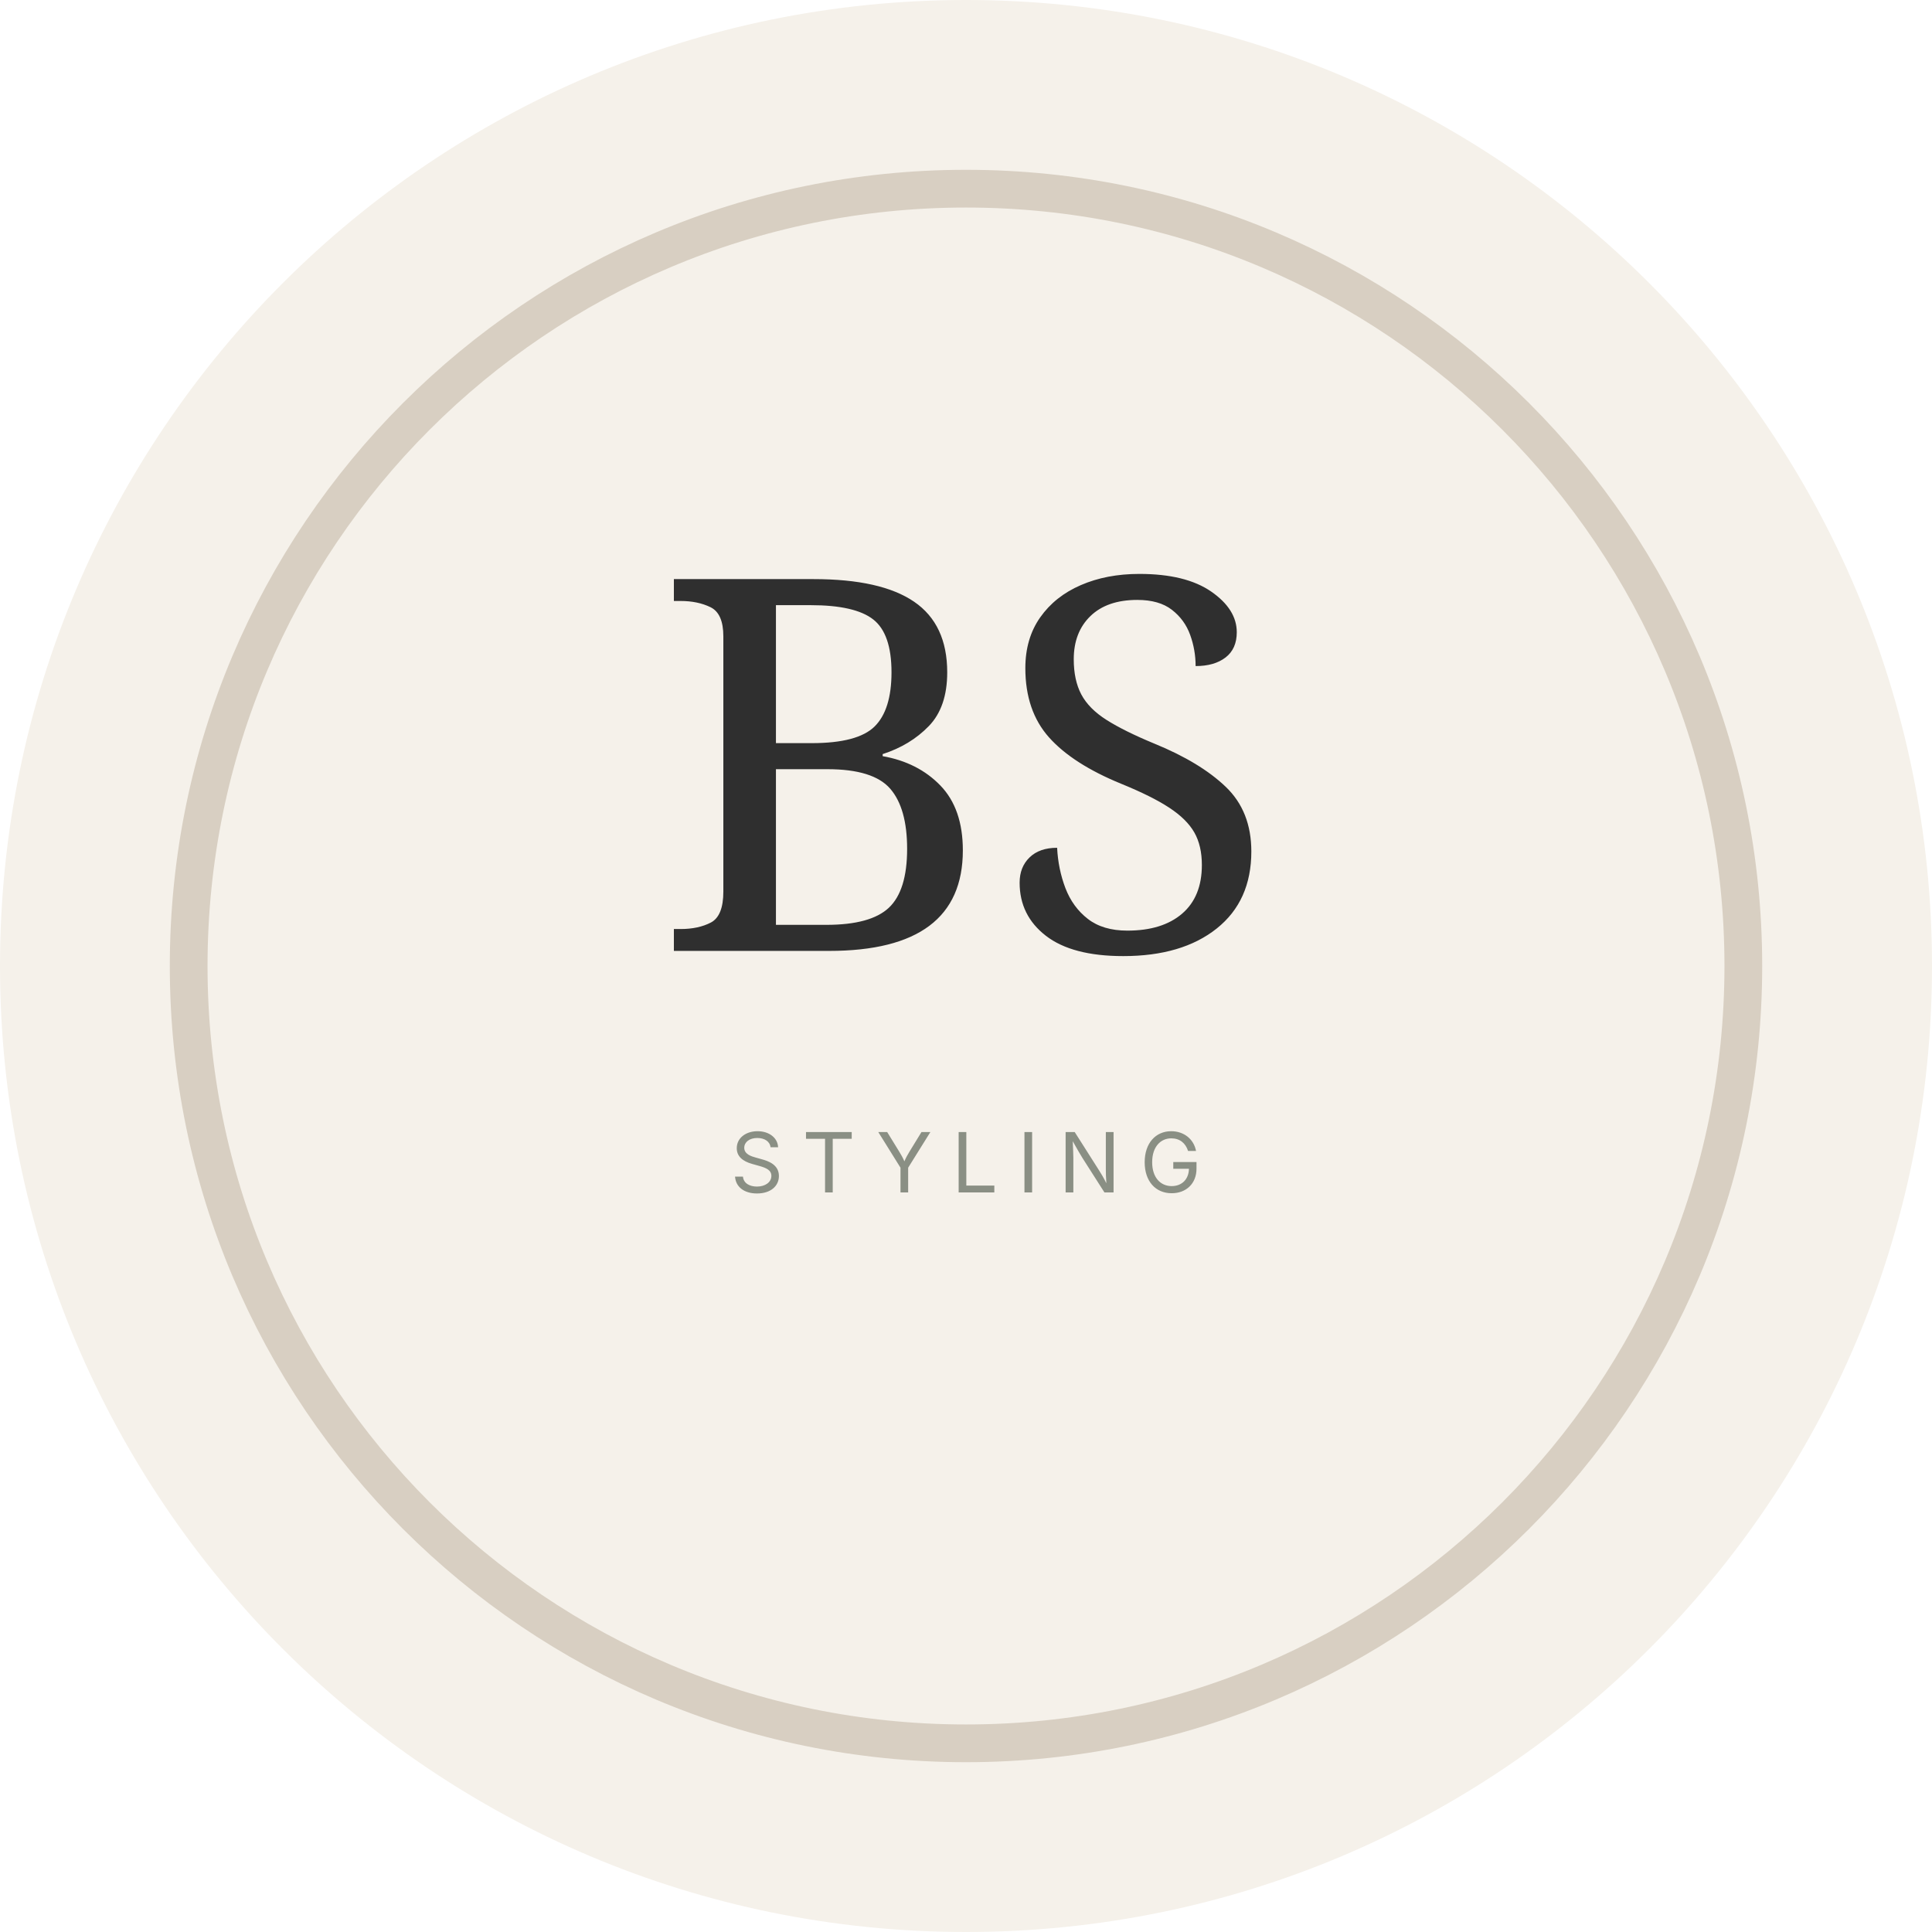
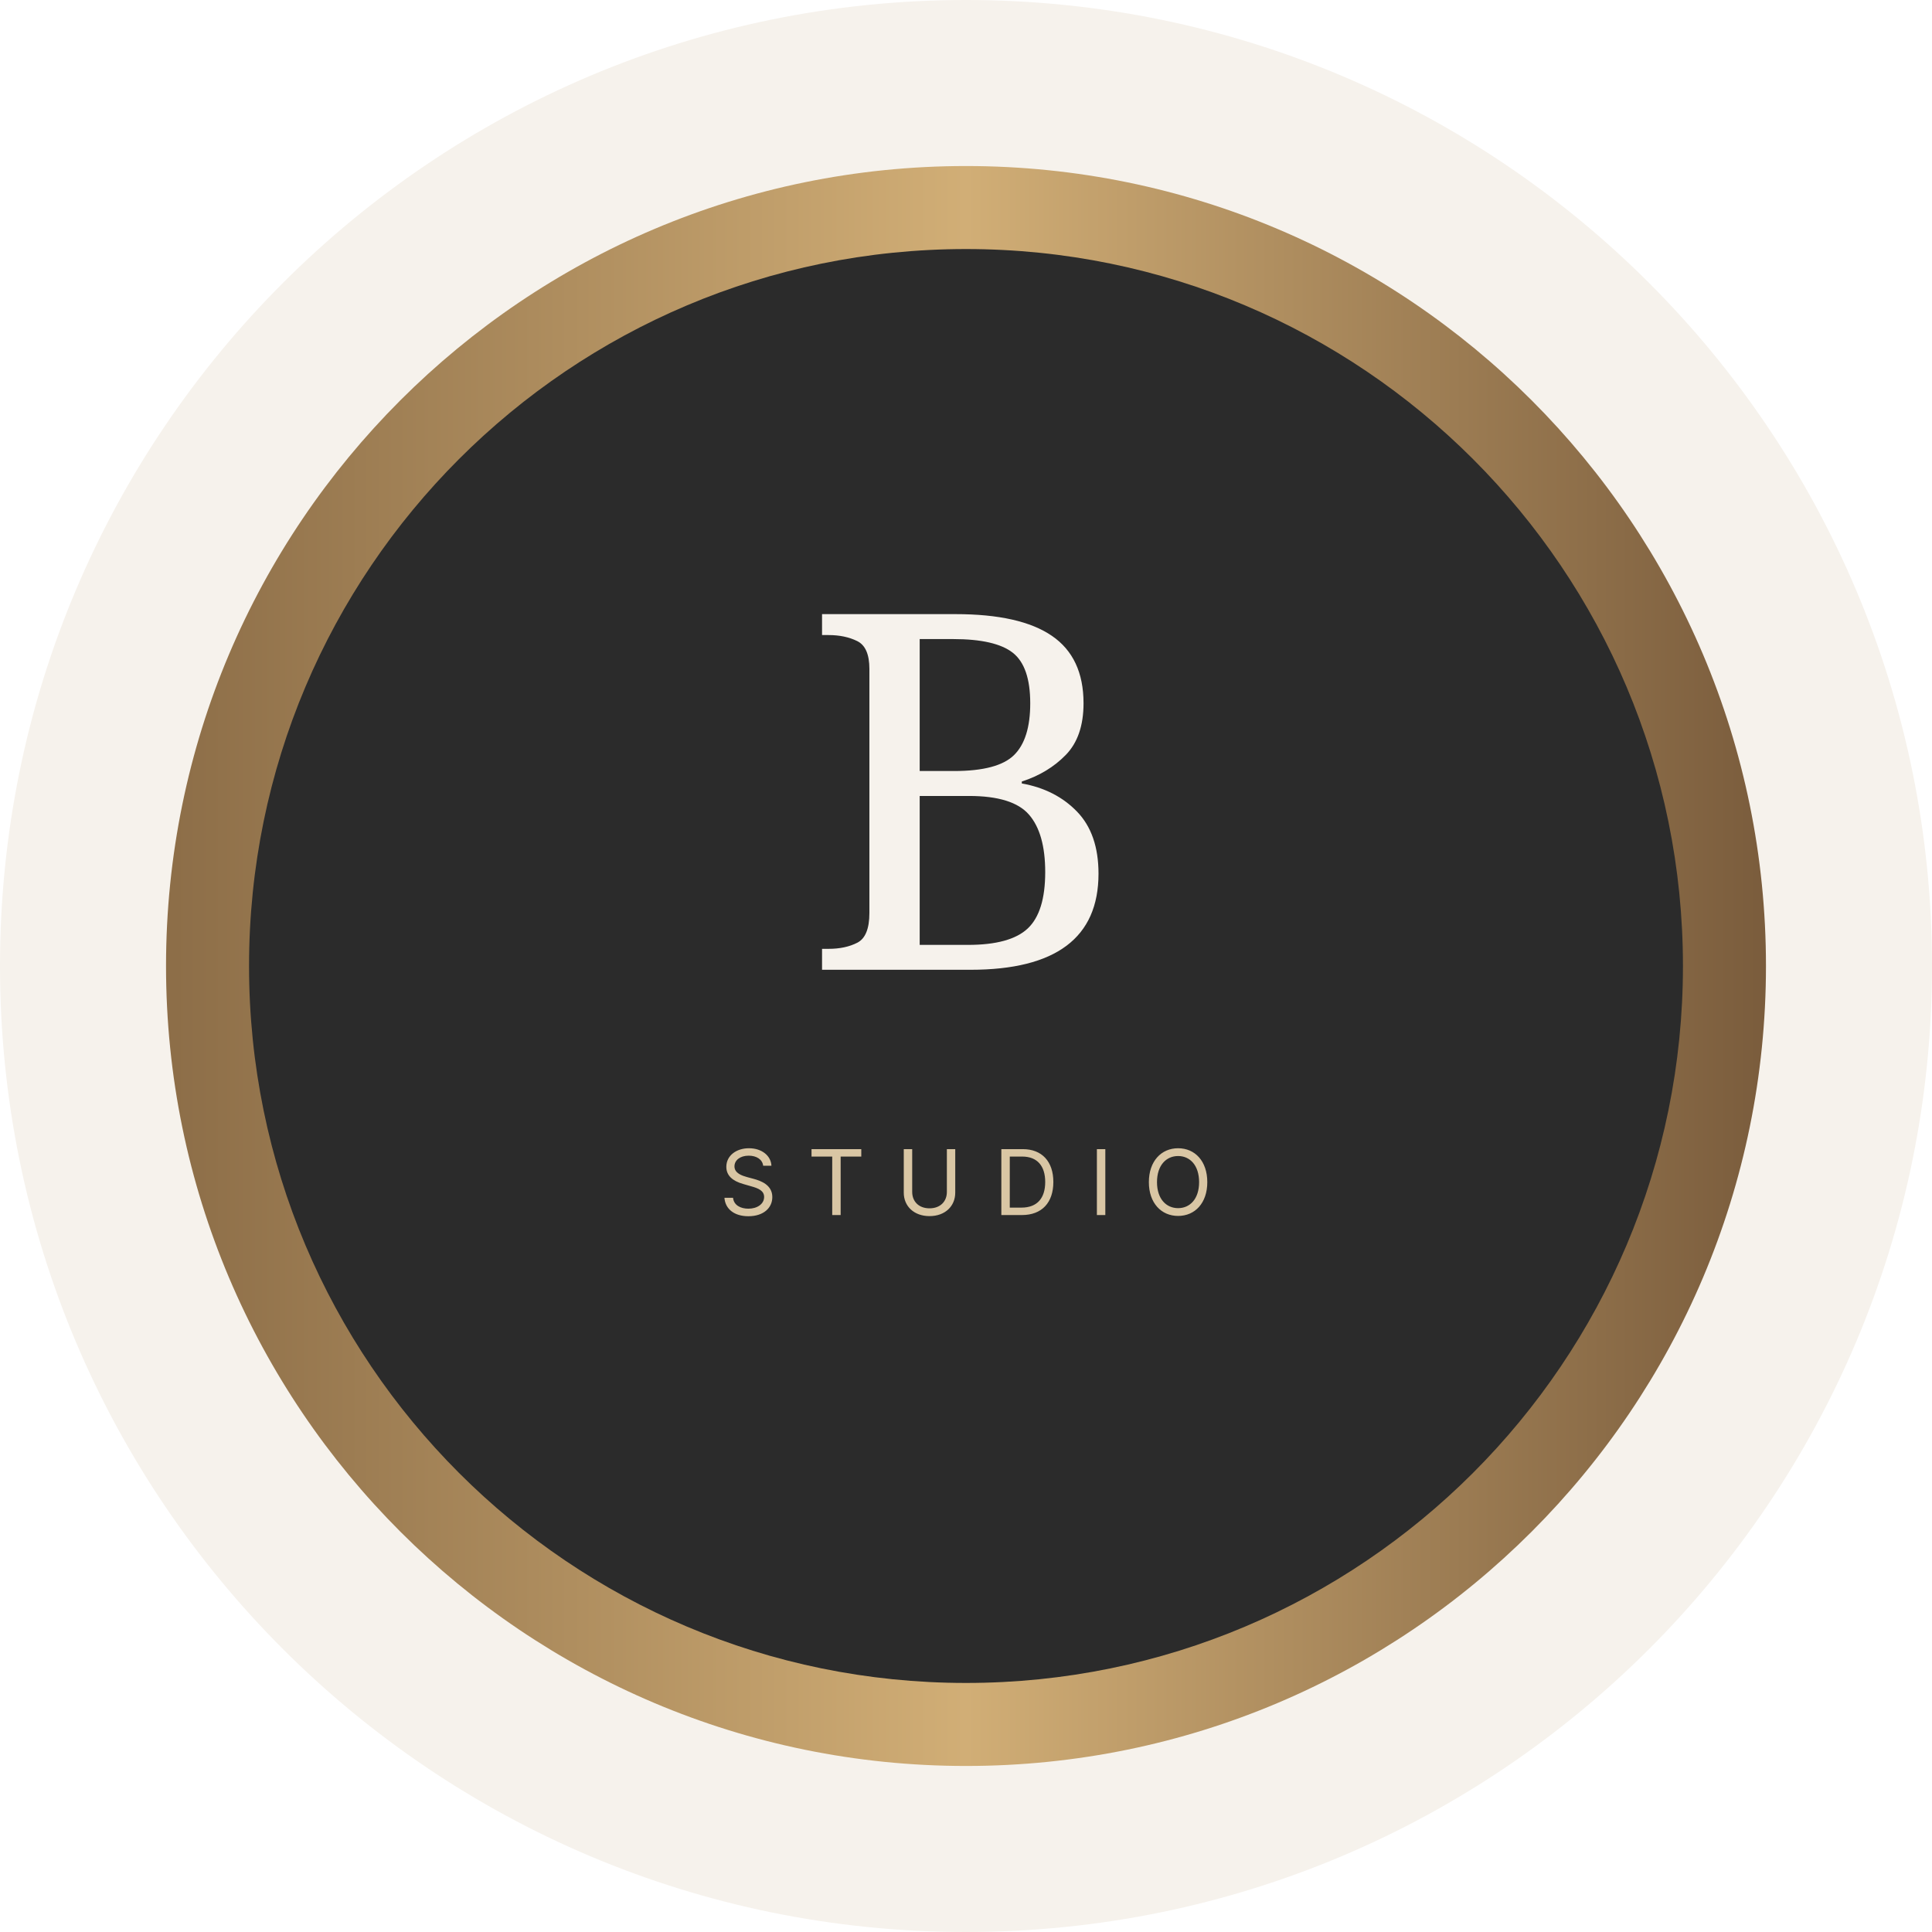
<svg xmlns="http://www.w3.org/2000/svg" width="512" height="512" viewBox="0 0 512 512">
-   <rect width="512" height="512" rx="256" fill="#F5F1EA" />
-   <circle cx="256" cy="256" r="206" fill="none" stroke="#D8CFC2" stroke-width="10" />
-   <text x="256" y="252" text-anchor="middle" font-family="Cormorant Garamond, Georgia, serif" font-size="138" fill="#2F2F2F">BS</text>
-   <text x="256" y="316" text-anchor="middle" font-family="Inter, Arial, sans-serif" font-size="22" letter-spacing="5" fill="#8A8F84">STYLING</text>
+   <defs>
+     <linearGradient id="oak" x1="0" x2="1">
+       <stop stop-color="#8D6E48" />
+       <stop offset=".5" stop-color="#D1AE76" />
+       <stop offset="1" stop-color="#7B5D3D" />
+     </linearGradient>
+   </defs>
+   <rect width="512" height="512" rx="256" fill="#F6F2EC" />
+   <circle cx="256" cy="256" r="212" fill="url(#oak)" />
+   <circle cx="256" cy="256" r="190" fill="#2B2B2B" />
+   <text x="256" y="257" text-anchor="middle" font-family="Cormorant Garamond, Georgia, serif" font-size="132" fill="#F6F2EC">B</text>
+   <text x="256" y="322" text-anchor="middle" font-family="Inter, Arial" font-size="24" letter-spacing="8" fill="#D9C6A4">STUDIO</text>
</svg>
